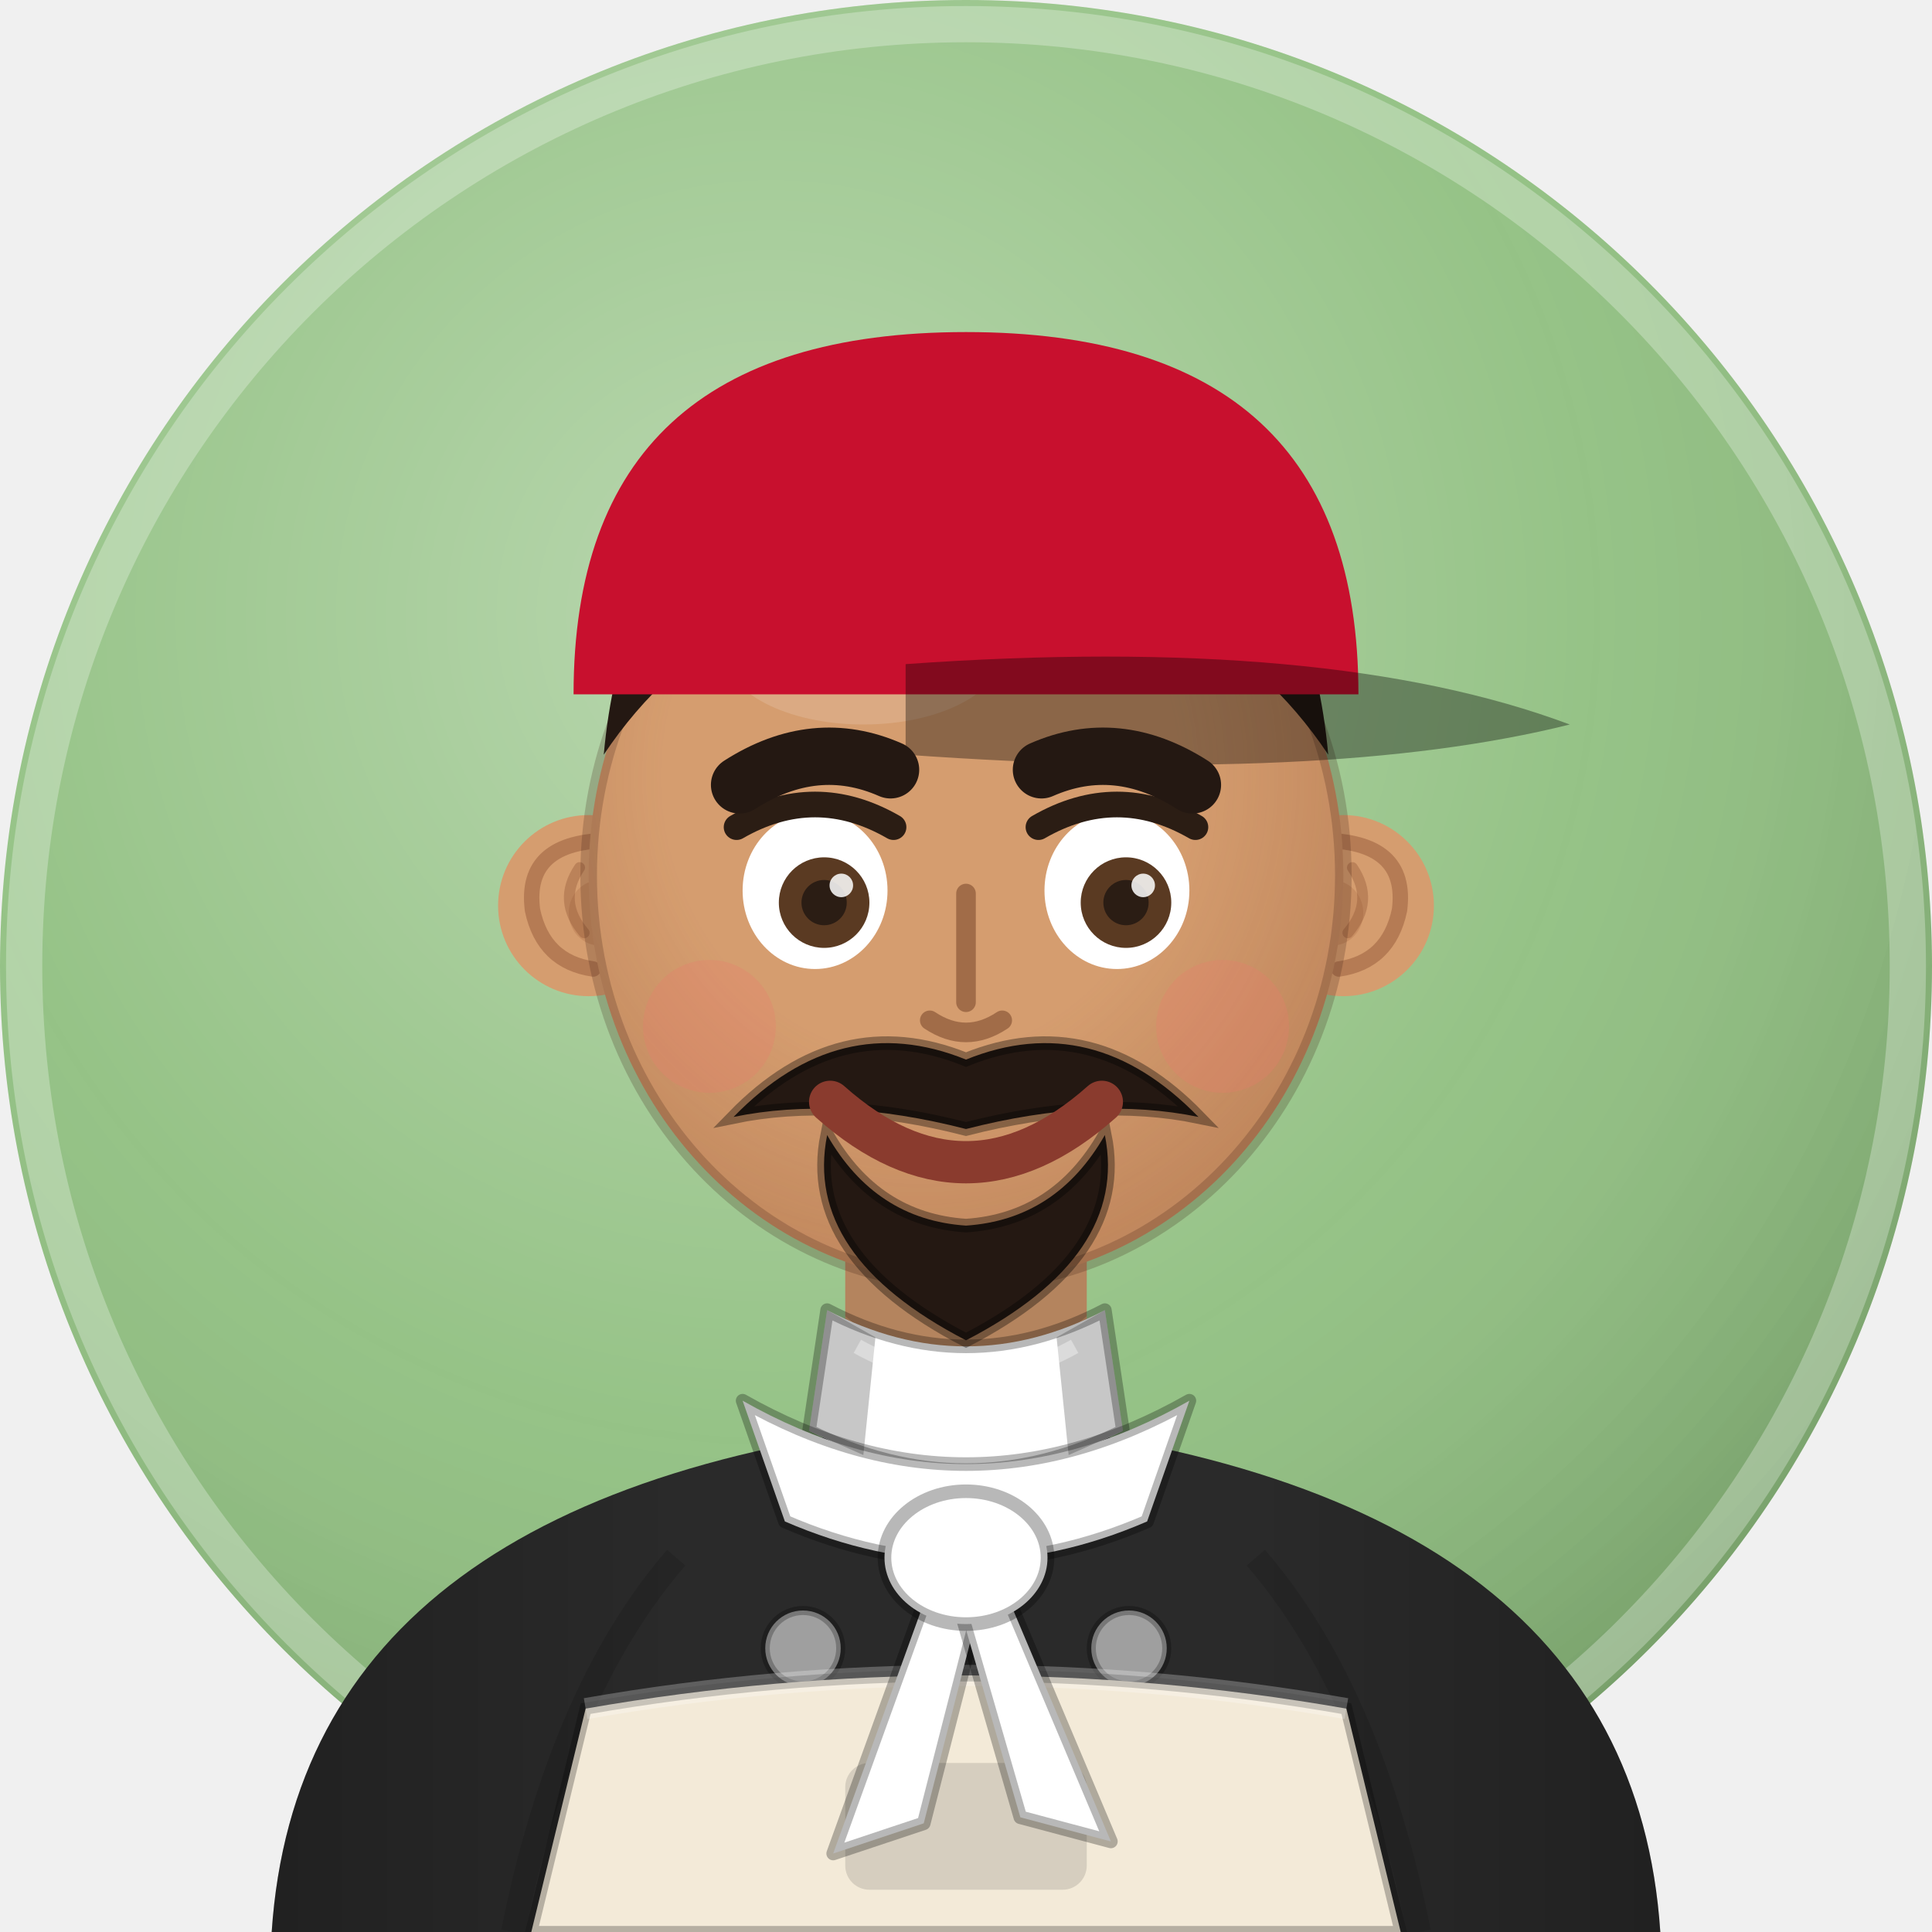
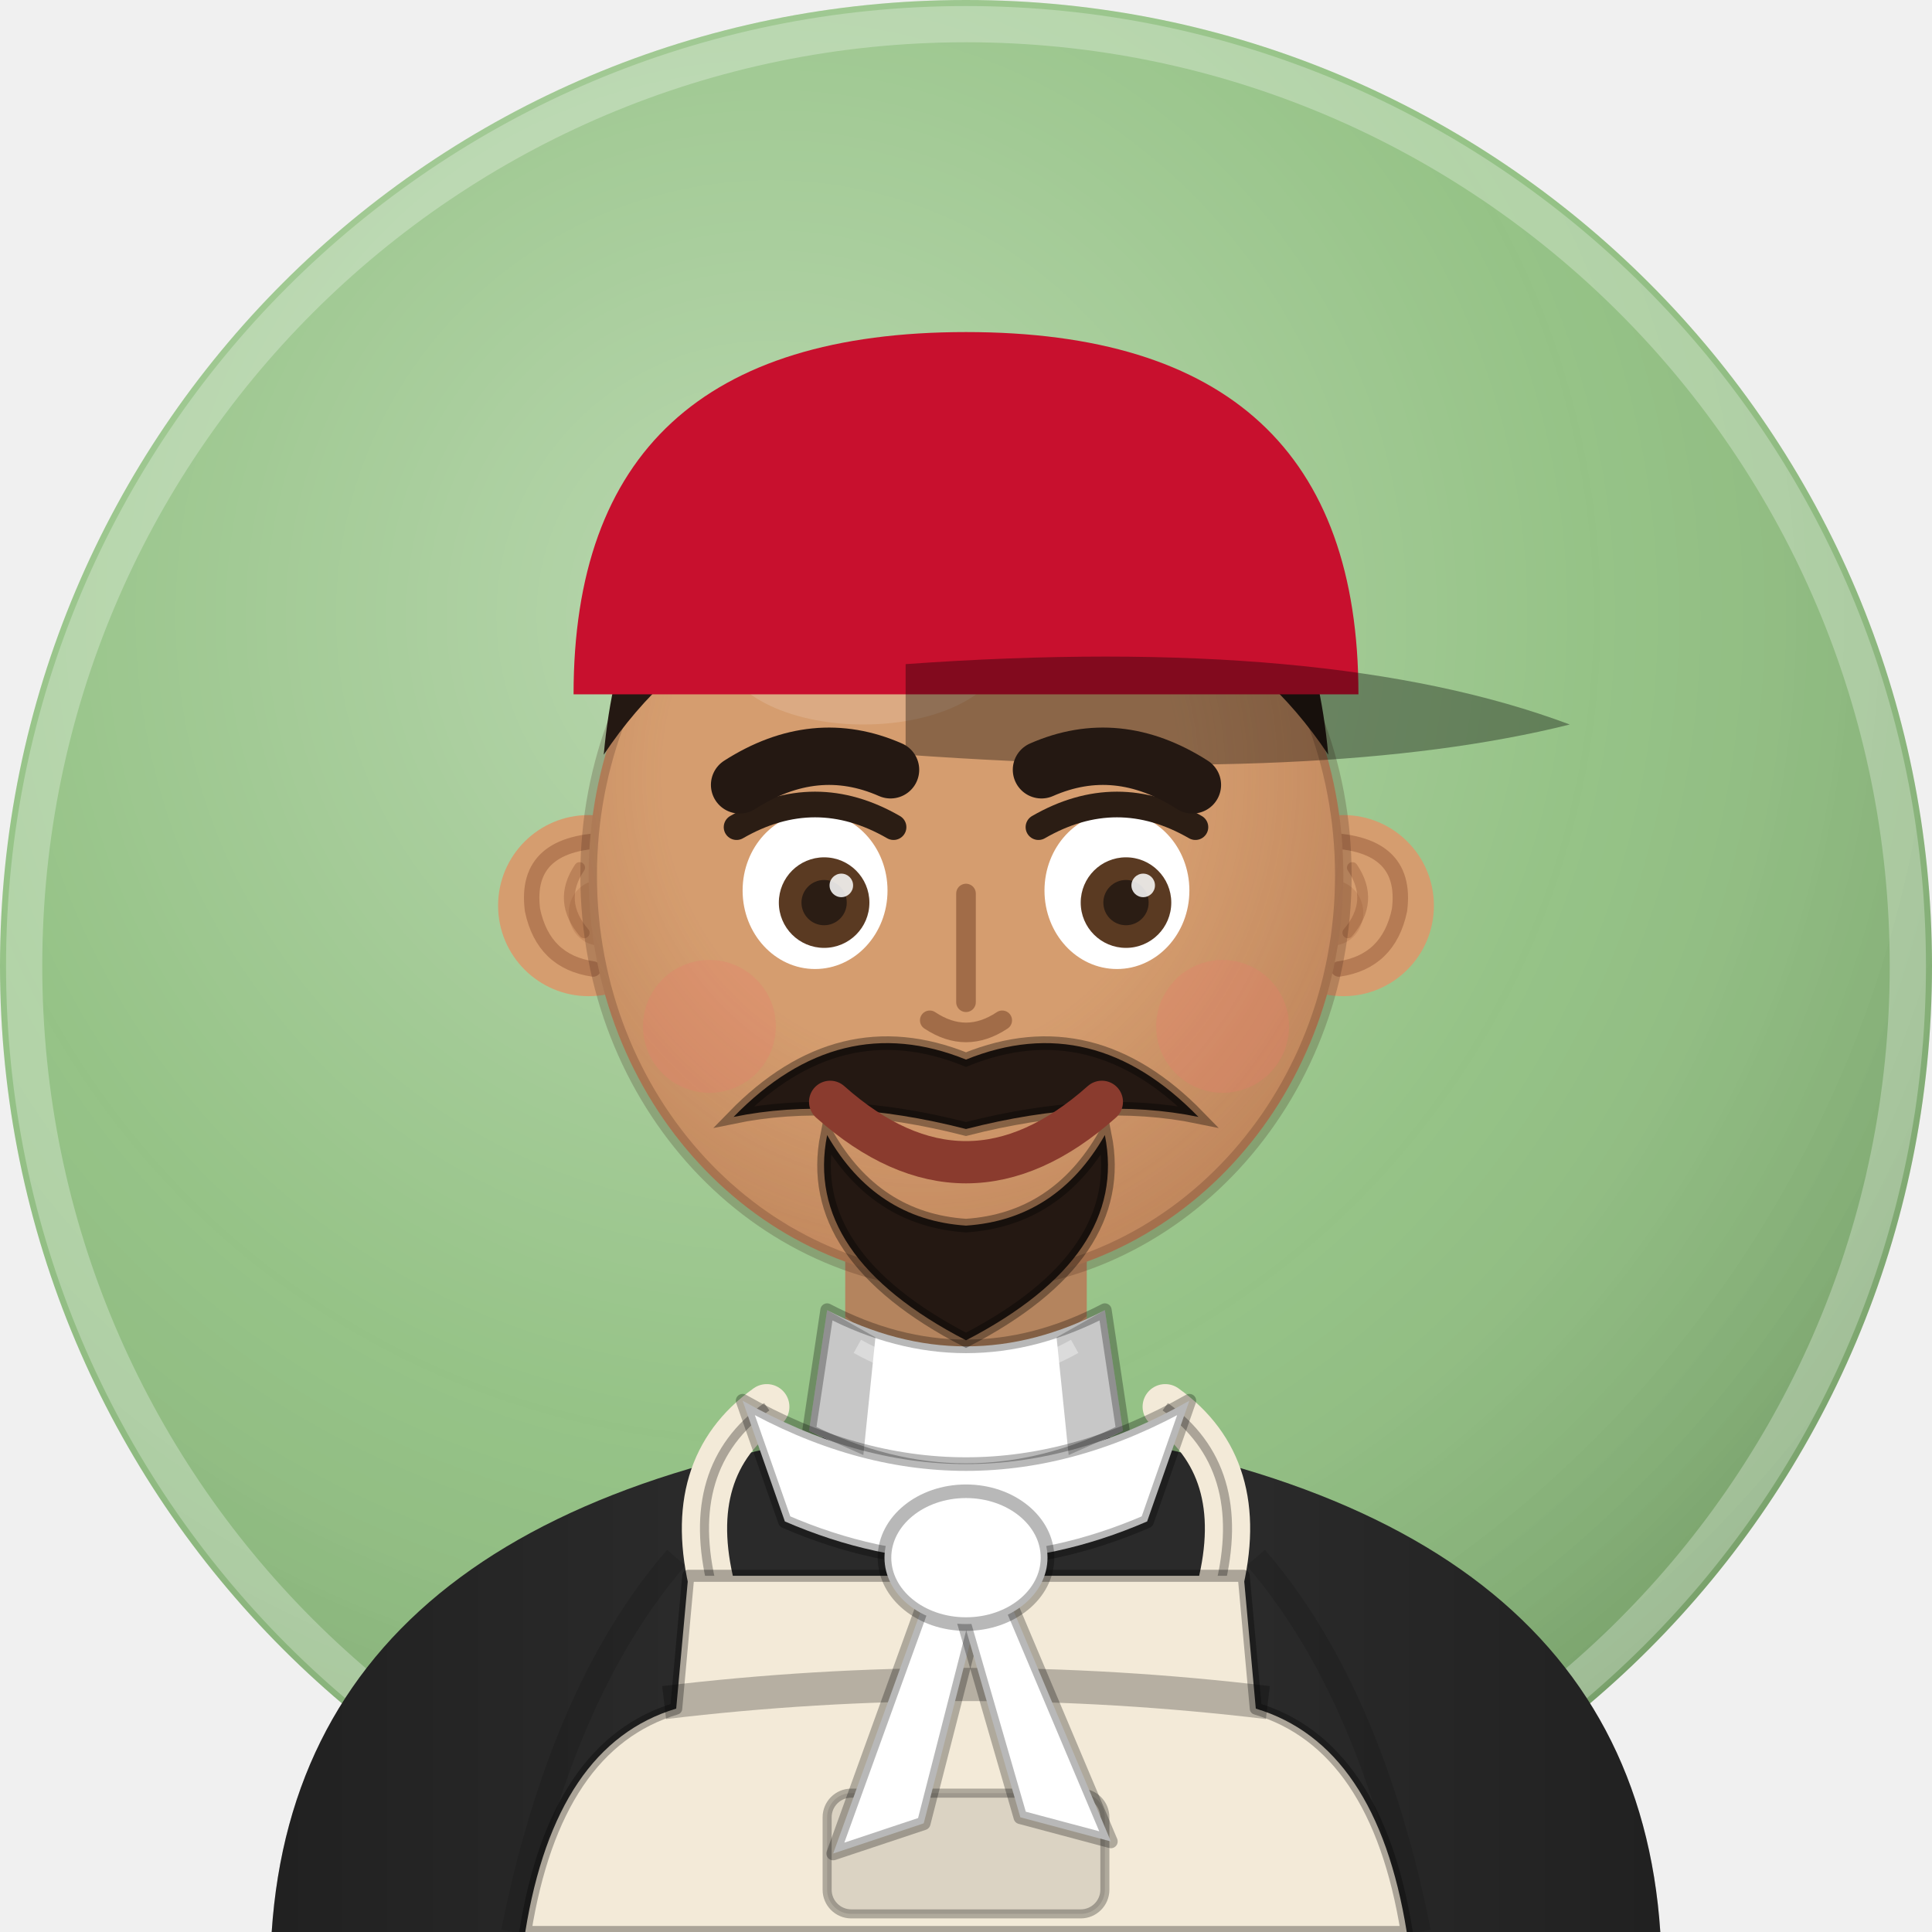
<svg xmlns="http://www.w3.org/2000/svg" viewBox="0 0 64 64" width="256" height="256" role="img" aria-label="Paolo">
  <defs>
    <radialGradient id="avp1l" cx="40%" cy="32%" r="70%">
      <stop offset="0" stop-color="#fff" stop-opacity=".38" />
      <stop offset=".6" stop-color="#fff" stop-opacity=".06" />
      <stop offset="1" stop-color="#000" stop-opacity=".16" />
    </radialGradient>
    <radialGradient id="avp1g" cx="44%" cy="38%" r="62%">
      <stop offset=".55" stop-color="#7a3b1e" stop-opacity="0" />
      <stop offset="1" stop-color="#7a3b1e" stop-opacity=".22" />
    </radialGradient>
    <linearGradient id="avp1j" x1="0" x2="1" y1="0" y2="0">
      <stop offset="0" stop-color="#000" stop-opacity=".22" />
      <stop offset=".3" stop-color="#000" stop-opacity="0" />
      <stop offset=".7" stop-color="#000" stop-opacity="0" />
      <stop offset="1" stop-color="#000" stop-opacity=".22" />
    </linearGradient>
  </defs>
  <circle cx="32" cy="32" r="32" fill="#8fbf7f" />
  <circle cx="32" cy="32" r="32" fill="url(#avp1l)" />
  <circle cx="32" cy="32" r="31.2" fill="none" stroke="rgba(255,255,255,.28)" stroke-width="1.2" />
  <path d="M9 64 Q10 49 32 47 Q54 49 55 64Z" fill="#2a2a2a" />
  <path d="M9 64 Q10 49 32 47 Q54 49 55 64Z" fill="url(#avp1j)" />
  <path d="M17 64 Q18.6 56 22.4 51.6 M47 64 Q45.4 56 41.6 51.6" stroke="rgba(0,0,0,.12)" stroke-width=".8" fill="none" />
  <circle cx="26.6" cy="54.6" r="1.25" fill="rgba(255,255,255,.55)" stroke="rgba(0,0,0,.25)" stroke-width=".3" />
  <circle cx="26.6" cy="59.6" r="1.25" fill="rgba(255,255,255,.55)" stroke="rgba(0,0,0,.25)" stroke-width=".3" />
  <circle cx="37.4" cy="54.6" r="1.25" fill="rgba(255,255,255,.55)" stroke="rgba(0,0,0,.25)" stroke-width=".3" />
  <circle cx="37.4" cy="59.6" r="1.25" fill="rgba(255,255,255,.55)" stroke="rgba(0,0,0,.25)" stroke-width=".3" />
-   <path d="M17.6 64 L19.4 56.6 Q32 54.4 44.6 56.6 L46.4 64Z" fill="#f3ead8" stroke="rgba(0,0,0,.25)" stroke-width=".4" />
-   <path d="M19.4 56.6 Q32 54.4 44.6 56.6" stroke="rgba(255,255,255,.25)" stroke-width=".7" fill="none" />
-   <rect x="28" y="58.4" width="8" height="4.2" rx=".8" fill="rgba(0,0,0,.12)" />
+   <path d="M23.6 52.6 Q22.6 48.6 25.4 46.6 M40.4 52.6 Q41.4 48.6 38.6 46.6" stroke="#f3ead8" stroke-width="1.5" fill="none" stroke-linecap="round" />
+   <path d="M23.6 52.6 Q22.6 48.6 25.4 46.6 M40.4 52.6 Q41.4 48.6 38.6 46.6" stroke="rgba(0,0,0,.3)" stroke-width=".3" fill="none" />
+   <path d="M22.8 52.2 L41.2 52.2 L41.6 56.6 Q45.6 57.8 46.6 64 L17.4 64 Q18.4 57.8 22.4 56.6Z" fill="#f3ead8" stroke="rgba(0,0,0,.3)" stroke-width=".4" stroke-linejoin="round" />
+   <path d="M22 56.4 Q32 55.2 42 56.4" stroke="rgba(0,0,0,.25)" stroke-width="1.1" fill="none" />
+   <rect x="27.4" y="59.4" width="9.2" height="4" rx=".8" fill="rgba(0,0,0,.1)" stroke="rgba(0,0,0,.28)" stroke-width=".3" />
  <rect x="28" y="38" width="8" height="10" rx="3" fill="#d59d6f" />
  <path d="M28 40.4 Q32 44.6 36 40.4 V43.6 Q32 47 28 43.6Z" fill="rgba(0,0,0,.16)" />
  <g fill="#ffffff" stroke="rgba(0,0,0,.28)" stroke-width=".45" stroke-linejoin="round">
    <path d="M27.4 43.4 Q32 45.8 36.6 43.4 L37.2 47.4 Q32 50 26.8 47.4Z" />
    <path d="M24.6 46.4 Q32 50.6 39.4 46.4 L38 50.4 Q32 53 26 50.4Z" />
    <path d="M31 52 L27.6 61.4 L30.6 60.4 L32.6 52.6Z" />
    <path d="M33 52 L36.8 61 L33.8 60.2 L31.6 52.6Z" />
    <ellipse cx="32" cy="51.6" rx="2.7" ry="2.2" />
  </g>
  <path d="M27.4 43.4 L26.8 47.4 L28.6 48.2 L29 44.3Z M36.6 43.4 L37.2 47.4 L35.4 48.2 L35 44.3Z" fill="rgba(0,0,0,.22)" />
  <path d="M28.4 44.6 Q32 46.6 35.6 44.6" stroke="rgba(255,255,255,.35)" stroke-width=".5" fill="none" />
  <circle cx="19.5" cy="30" r="3" fill="#d59d6f" />
  <circle cx="44.5" cy="30" r="3" fill="#d59d6f" />
  <path d="M20.25 27.84 Q17.34 27.84 17.64 30.15 Q18.00 31.86 19.65 32.10" stroke="rgba(130,70,40,.38)" stroke-width="0.51" fill="none" stroke-linecap="round" />
  <ellipse cx="19.86" cy="30.24" rx="1.02" ry="1.08" fill="rgba(150,80,45,.2)" />
  <path d="M19.20 28.74 Q18.45 29.85 19.35 30.90" stroke="rgba(130,70,40,.38)" stroke-width="0.36" fill="none" stroke-linecap="round" opacity=".8" />
  <circle cx="20.94" cy="30.54" r="0.48" fill="rgba(130,70,40,.38)" opacity=".55" />
  <path d="M43.75 27.84 Q46.66 27.84 46.36 30.15 Q46.00 31.86 44.35 32.10" stroke="rgba(130,70,40,.38)" stroke-width="0.51" fill="none" stroke-linecap="round" />
  <ellipse cx="44.14" cy="30.24" rx="1.02" ry="1.08" fill="rgba(150,80,45,.2)" />
  <path d="M44.80 28.74 Q45.55 29.85 44.65 30.90" stroke="rgba(130,70,40,.38)" stroke-width="0.36" fill="none" stroke-linecap="round" opacity=".8" />
  <circle cx="43.06" cy="30.54" r="0.48" fill="rgba(130,70,40,.38)" opacity=".55" />
  <ellipse cx="32" cy="29" rx="12.5" ry="13.5" fill="#d59d6f" />
  <ellipse cx="32" cy="29" rx="12.5" ry="13.5" fill="url(#avp1g)" />
  <ellipse cx="32" cy="29" rx="12.5" ry="13.5" fill="none" stroke="rgba(60,30,20,.22)" stroke-width=".55" />
  <ellipse cx="28.6" cy="21.6" rx="4.6" ry="2.4" fill="#fff" opacity=".14" />
  <path d="M20 25 Q21 14 32 14 Q43 14 44 25 Q40 19 32 19 Q24 19 20 25Z" fill="#241812" />
  <path d="M25 18.6 Q29.6 15.8 35.4 16.6" stroke="#fff" stroke-width="1.3" stroke-linecap="round" fill="none" opacity=".26" />
  <path d="M19 23 Q19 11 32 11 Q45 11 45 23Z" fill="#c8102e" />
  <path d="M30 22 Q44 21 52 24 Q44 26 30 25Z" fill="rgba(0,0,0,.35)" />
  <ellipse cx="27" cy="29.5" rx="2.4" ry="2.6" fill="#fff" />
  <ellipse cx="37" cy="29.5" rx="2.4" ry="2.6" fill="#fff" />
  <circle cx="27.3" cy="29.9" r="1.5" fill="#5a3a22" />
  <circle cx="27.3" cy="29.9" r="0.75" fill="#2b1d14" />
  <circle cx="27.87" cy="29.33" r="0.39" fill="#fff" opacity=".85" />
  <circle cx="37.3" cy="29.9" r="1.5" fill="#5a3a22" />
  <circle cx="37.3" cy="29.9" r="0.75" fill="#2b1d14" />
  <circle cx="37.87" cy="29.33" r="0.39" fill="#fff" opacity=".85" />
  <path d="M24.4 27.4 Q27 25.9 29.6 27.4 M34.4 27.4 Q37 25.9 39.6 27.4" stroke="#2b1d14" stroke-width=".85" fill="none" stroke-linecap="round" />
  <path d="M24.5 26 Q27 24.4 29.5 25.5 M34.5 25.5 Q37 24.4 39.5 26" stroke="#241812" stroke-width="1.9" fill="none" stroke-linecap="round" />
  <circle cx="23.5" cy="34" r="2.2" fill="#e8796b" opacity=".28" />
  <circle cx="40.5" cy="34" r="2.2" fill="#e8796b" opacity=".28" />
  <path d="M32 29.6 V33.2 M30.8 33.8 Q32 34.6 33.2 33.8" stroke="rgba(110,60,35,.5)" stroke-width=".65" fill="none" stroke-linecap="round" />
  <path d="M24.3 37 Q27.8 33.4 32 35.1 Q36.2 33.4 39.7 37 Q36.3 36.3 32 37.4 Q27.7 36.3 24.3 37Z" fill="#241812" stroke="rgba(0,0,0,.35)" stroke-width=".45" />
  <path d="M27.4 37.6 Q26.6 41.6 32 44.4 Q37.4 41.6 36.6 37.6 Q35 40.4 32 40.6 Q29 40.4 27.4 37.6Z" fill="#241812" stroke="rgba(0,0,0,.35)" stroke-width=".45" />
  <path d="M27.5 36.5 Q32 40.5 36.5 36.5" stroke="#8a3b2e" stroke-width="1.4" fill="none" stroke-linecap="round" />
</svg>
